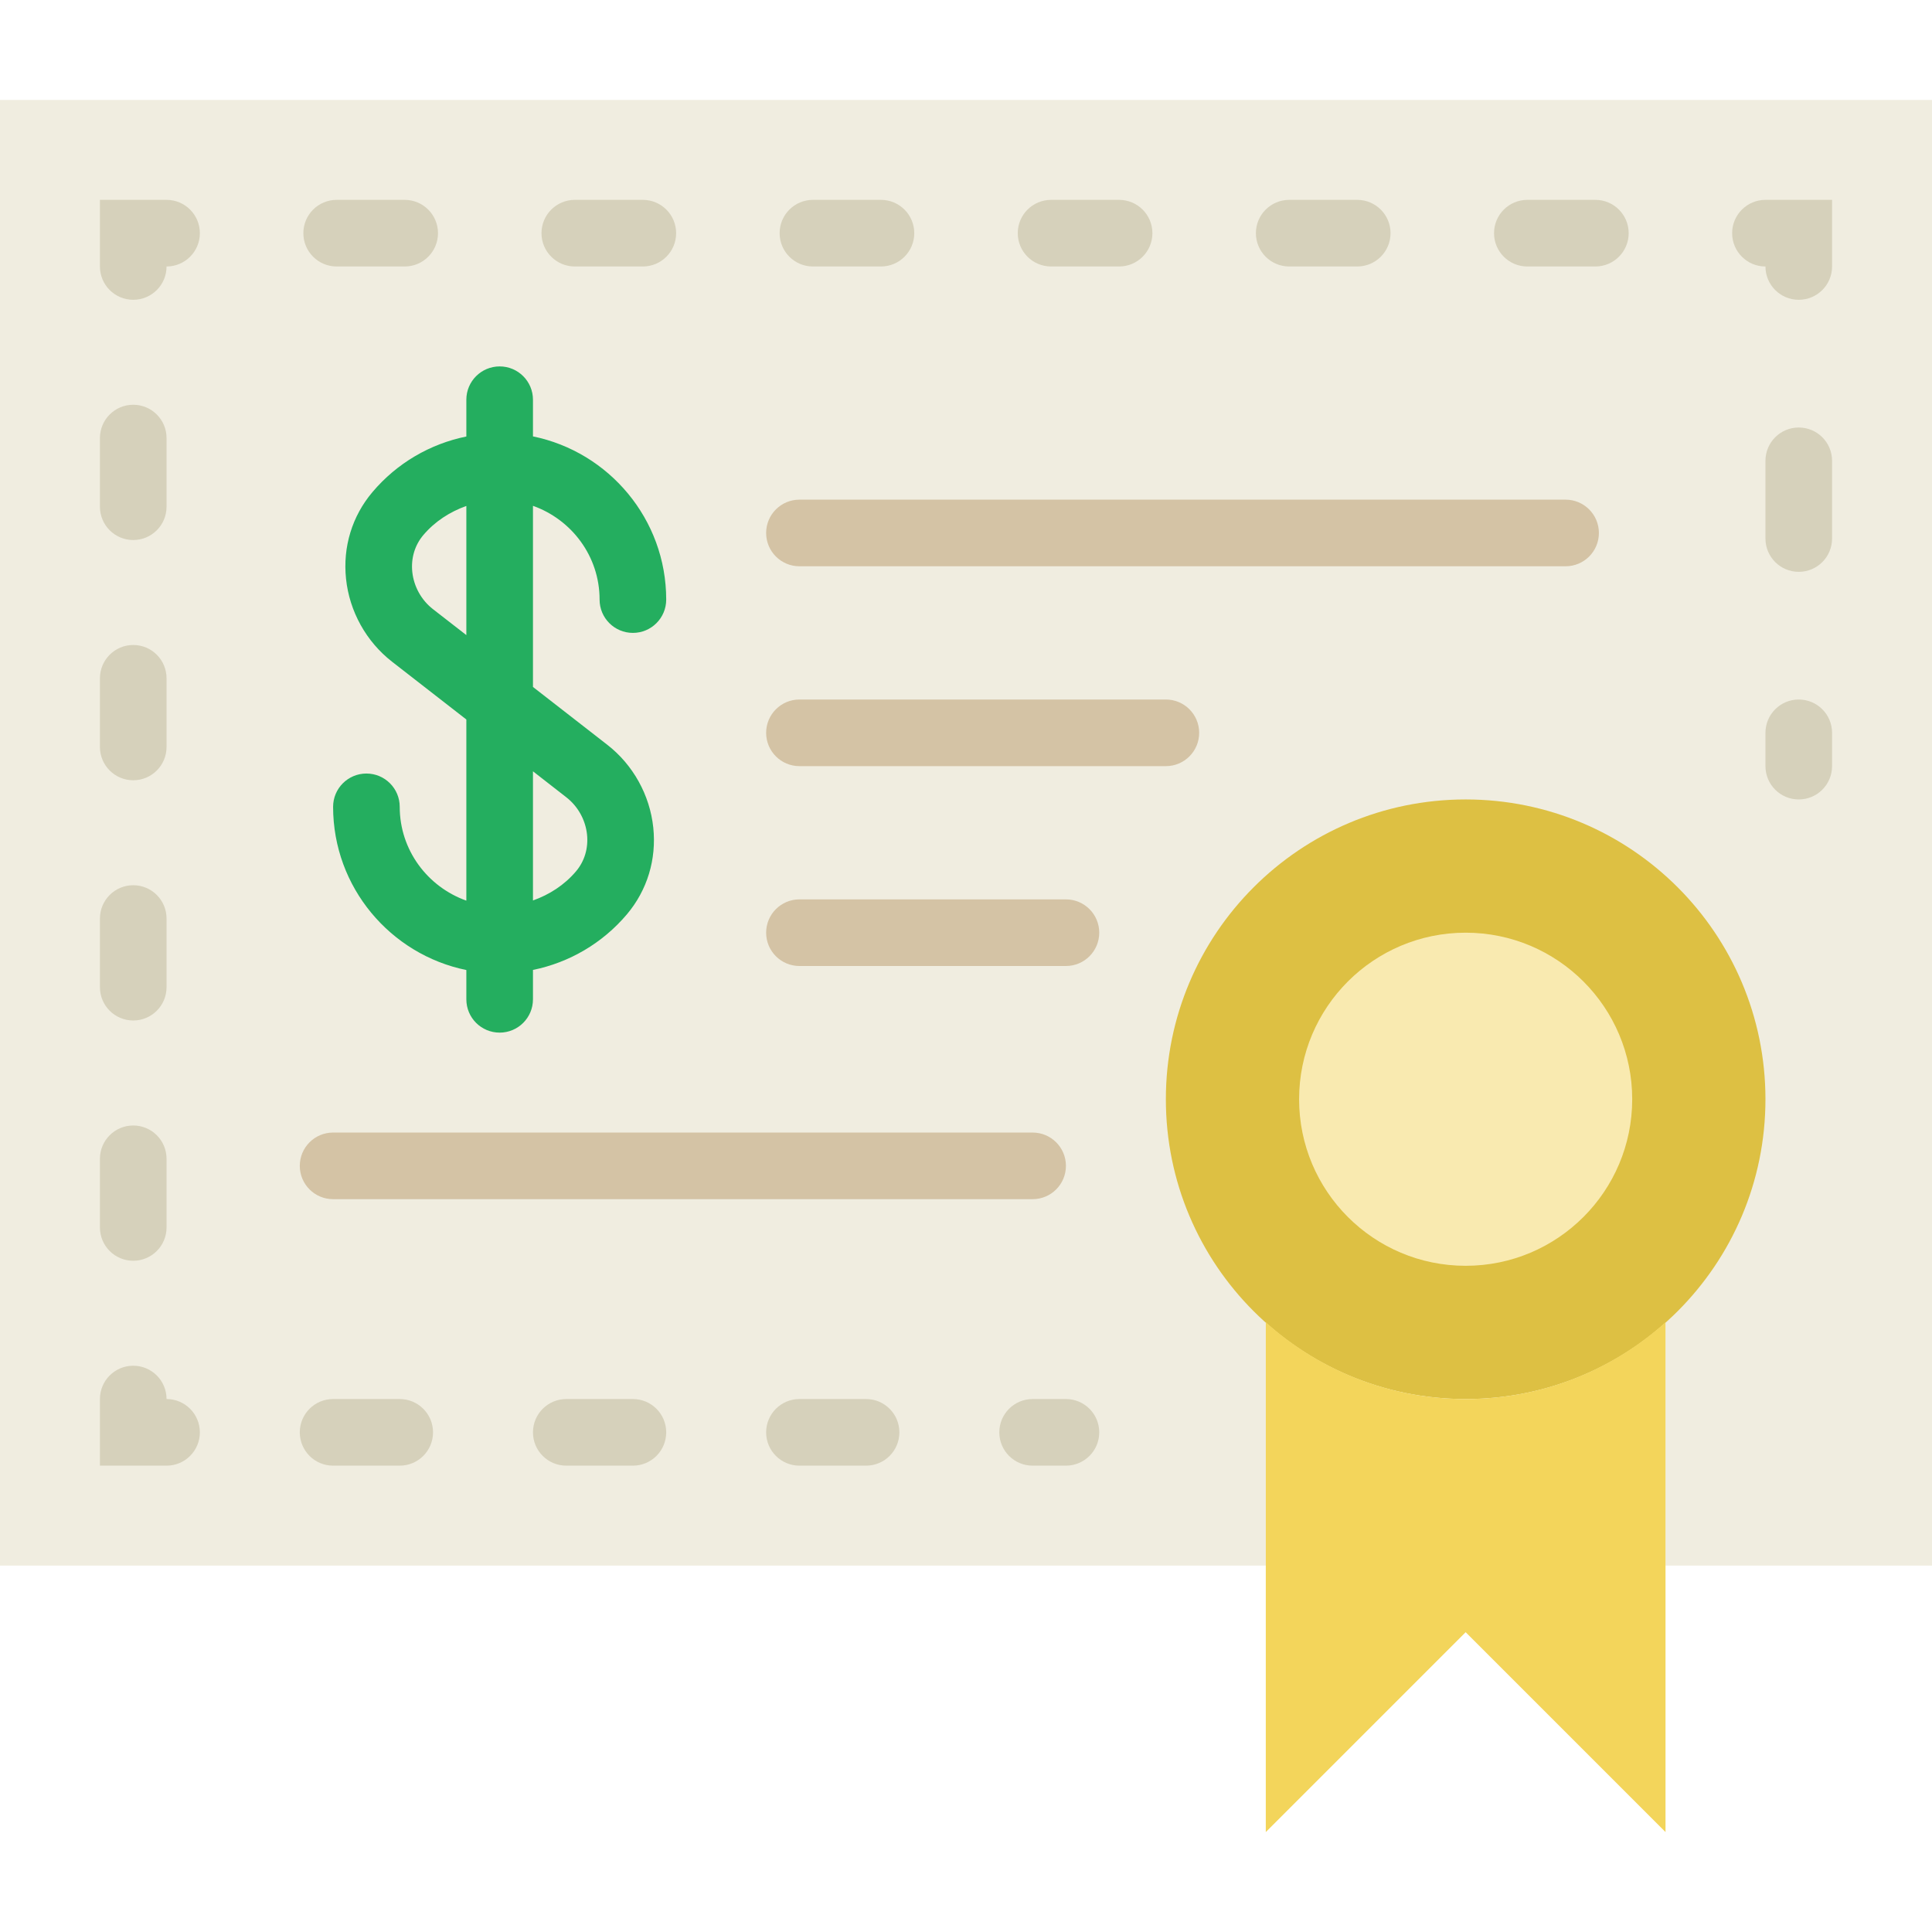
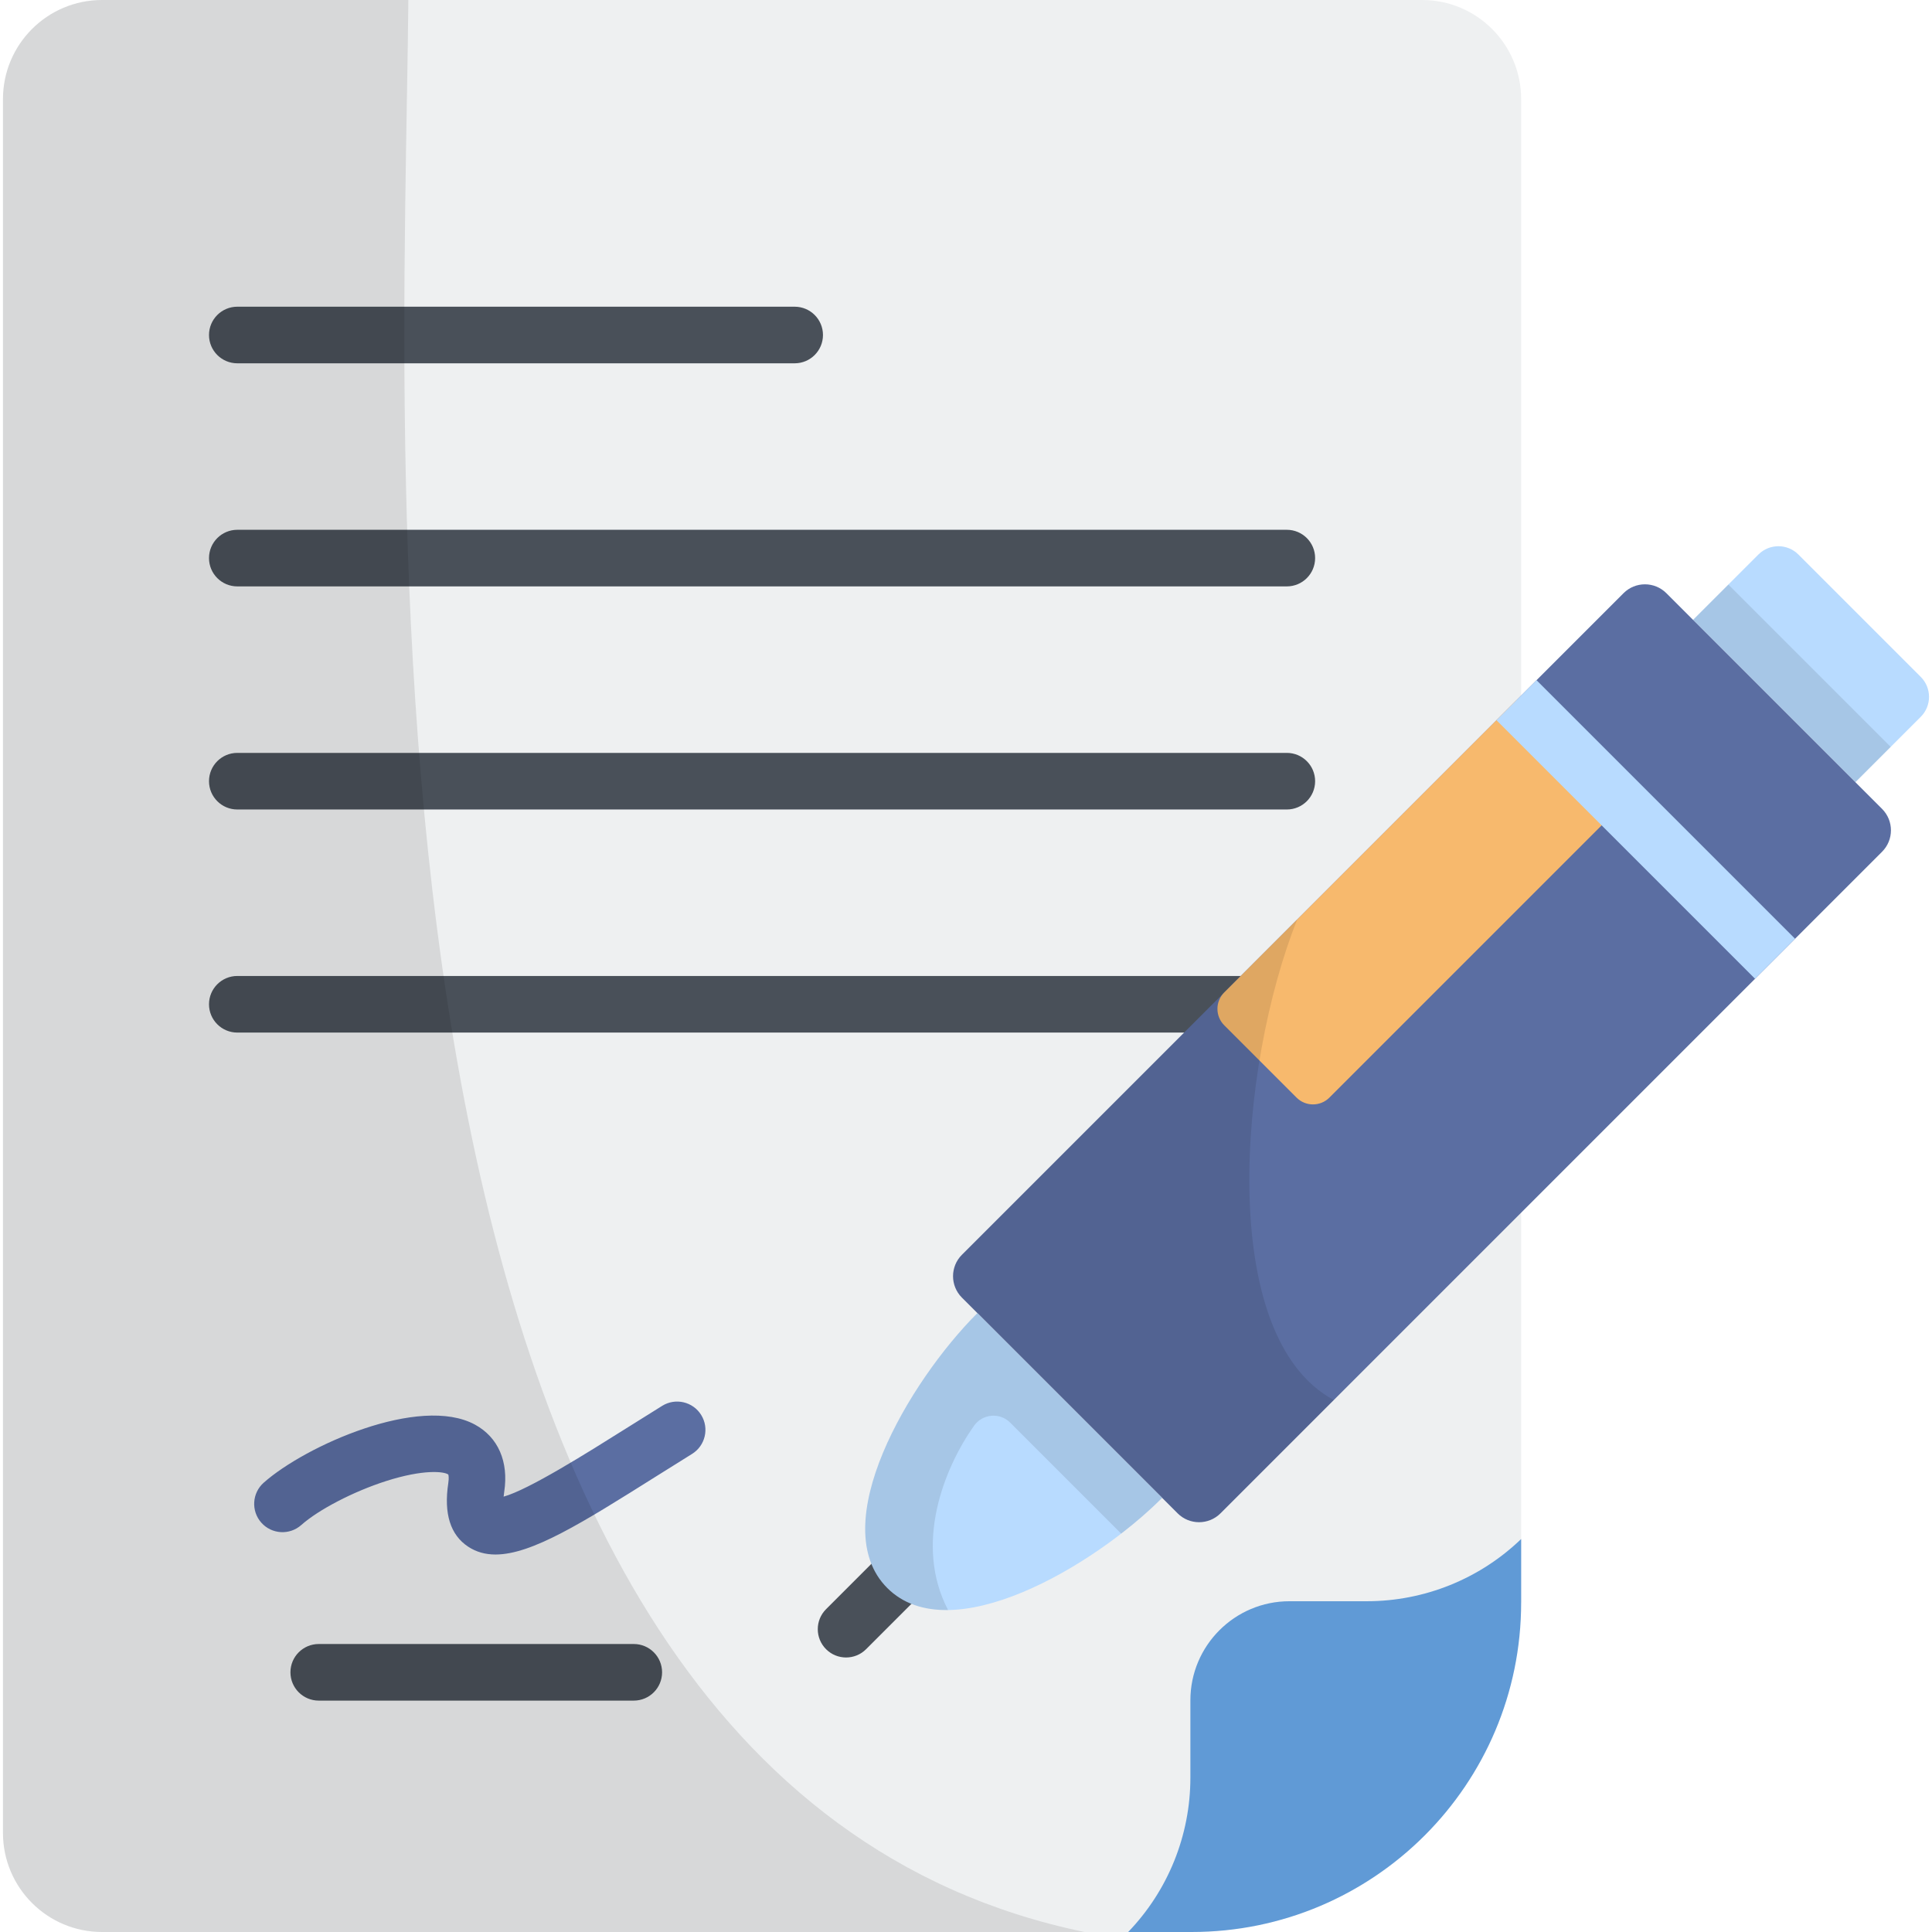
- <svg xmlns="http://www.w3.org/2000/svg" version="1.1" id="Capa_1" x="0px" y="0px" viewBox="0 0 58 58" style="enable-background:new 0 0 58 58;" xml:space="preserve">
+ <svg xmlns="http://www.w3.org/2000/svg" version="1.1" id="Capa_1" x="0px" y="0px" viewBox="0 0 512 512" style="enable-background:new 0 0 512 512;" xml:space="preserve">
+   <path style="fill:#EEF0F1;" d="M315.811,512H27.051c-14.505,0-26.264-11.759-26.264-26.264V26.264C0.787,11.759,12.546,0,27.051,0  h349.807c14.505,0,26.264,11.759,26.264,26.264V424.69L315.811,512z" />
+   <path style="fill:#609AD6;" d="M341.728,424.343h20.497c15.251,0,29.909-5.909,40.896-16.486l0,0v16.832  c0,48.22-39.09,87.31-87.31,87.31h-16.832l0,0c10.577-10.987,16.486-25.645,16.486-40.896v-20.497  C315.465,436.102,327.223,424.343,341.728,424.343z" />
  <g>
-     <path style="fill:#F0EDE0;" d="M0,3v44h38v-7.305C39.593,41.124,41.692,42,44,42s4.407-0.876,6-2.305V47h8V3H0z" />
-     <circle style="fill:#DDC043;" cx="44" cy="33" r="9" />
-     <path style="fill:#F3D55B;" d="M44,42c-2.308,0-4.407-0.876-6-2.305V55l6-6l6,6V39.695C48.407,41.124,46.308,42,44,42z" />
-     <g>
-       <path style="fill:#D6D1BB;" d="M54,24c-0.552,0-1-0.447-1-1v-1c0-0.553,0.448-1,1-1s1,0.447,1,1v1C55,23.553,54.552,24,54,24z" />
-       <path style="fill:#D6D1BB;" d="M54,17.167c-0.552,0-1-0.447-1-1v-2.333c0-0.553,0.448-1,1-1s1,0.447,1,1v2.333    C55,16.72,54.552,17.167,54,17.167z" />
-       <path style="fill:#D6D1BB;" d="M54,9c-0.552,0-1-0.447-1-1c-0.552,0-1-0.447-1-1s0.448-1,1-1h2v2C55,8.553,54.552,9,54,9z" />
-       <path style="fill:#D6D1BB;" d="M47.894,8h-2.042c-0.552,0-1-0.447-1-1s0.448-1,1-1h2.042c0.552,0,1,0.447,1,1S48.446,8,47.894,8z     M40.745,8h-2.042c-0.552,0-1-0.447-1-1s0.448-1,1-1h2.042c0.552,0,1,0.447,1,1S41.297,8,40.745,8z M33.596,8h-2.042    c-0.552,0-1-0.447-1-1s0.448-1,1-1h2.042c0.552,0,1,0.447,1,1S34.148,8,33.596,8z M26.447,8h-2.042c-0.552,0-1-0.447-1-1    s0.448-1,1-1h2.042c0.552,0,1,0.447,1,1S26.999,8,26.447,8z M19.298,8h-2.042c-0.552,0-1-0.447-1-1s0.448-1,1-1h2.042    c0.552,0,1,0.447,1,1S19.85,8,19.298,8z M12.149,8h-2.042c-0.552,0-1-0.447-1-1s0.448-1,1-1h2.042c0.552,0,1,0.447,1,1    S12.701,8,12.149,8z" />
-       <path style="fill:#D6D1BB;" d="M4,9C3.448,9,3,8.553,3,8V6h2c0.552,0,1,0.447,1,1S5.552,8,5,8C5,8.553,4.552,9,4,9z" />
-       <path style="fill:#D6D1BB;" d="M4,37.849c-0.552,0-1-0.447-1-1v-2.061c0-0.553,0.448-1,1-1s1,0.447,1,1v2.061    C5,37.401,4.552,37.849,4,37.849z M4,30.636c-0.552,0-1-0.447-1-1v-2.061c0-0.553,0.448-1,1-1s1,0.447,1,1v2.061    C5,30.188,4.552,30.636,4,30.636z M4,23.424c-0.552,0-1-0.447-1-1v-2.061c0-0.553,0.448-1,1-1s1,0.447,1,1v2.061    C5,22.977,4.552,23.424,4,23.424z M4,16.212c-0.552,0-1-0.447-1-1v-2.061c0-0.553,0.448-1,1-1s1,0.447,1,1v2.061    C5,15.765,4.552,16.212,4,16.212z" />
-       <path style="fill:#D6D1BB;" d="M5,44H3v-2c0-0.553,0.448-1,1-1s1,0.447,1,1c0.552,0,1,0.447,1,1S5.552,44,5,44z" />
-       <path style="fill:#D6D1BB;" d="M26,44h-2c-0.552,0-1-0.447-1-1s0.448-1,1-1h2c0.552,0,1,0.447,1,1S26.552,44,26,44z M19,44h-2    c-0.552,0-1-0.447-1-1s0.448-1,1-1h2c0.552,0,1,0.447,1,1S19.552,44,19,44z M12,44h-2c-0.552,0-1-0.447-1-1s0.448-1,1-1h2    c0.552,0,1,0.447,1,1S12.552,44,12,44z" />
-       <path style="fill:#D6D1BB;" d="M32,44h-1c-0.552,0-1-0.447-1-1s0.448-1,1-1h1c0.552,0,1,0.447,1,1S32.552,44,32,44z" />
-     </g>
-     <path style="fill:#24AE5F;" d="M18,18c0,0.553,0.448,1,1,1s1-0.447,1-1c0-2.414-1.721-4.434-4-4.899V12c0-0.553-0.448-1-1-1   s-1,0.447-1,1v1.104c-1.091,0.222-2.085,0.801-2.818,1.668c-0.611,0.722-0.894,1.646-0.794,2.603   c0.102,0.979,0.606,1.887,1.383,2.491L14,21.6v5.438c-1.161-0.414-2-1.514-2-2.816c0-0.553-0.448-1-1-1s-1,0.447-1,1   c0,2.414,1.721,4.434,4,4.899V30c0,0.553,0.448,1,1,1s1-0.447,1-1v-0.882c1.091-0.222,2.085-0.801,2.819-1.668   c0.611-0.724,0.893-1.648,0.793-2.605c-0.103-0.978-0.606-1.885-1.383-2.488L16,20.623v-5.438C17.161,15.598,18,16.698,18,18z    M17.001,23.935c0.349,0.271,0.576,0.68,0.622,1.118c0.043,0.41-0.075,0.803-0.331,1.105c-0.348,0.411-0.798,0.699-1.292,0.875   v-3.878L17.001,23.935z M12.999,18.288c-0.35-0.272-0.576-0.681-0.622-1.12c-0.042-0.409,0.075-0.801,0.331-1.104   c0.348-0.411,0.798-0.699,1.292-0.875v3.877L12.999,18.288z" />
-     <g>
-       <path style="fill:#D4C3A5;" d="M47,15H24c-0.552,0-1,0.447-1,1s0.448,1,1,1h23c0.552,0,1-0.447,1-1S47.552,15,47,15z" />
-       <path style="fill:#D4C3A5;" d="M35,21H24c-0.552,0-1,0.447-1,1s0.448,1,1,1h11c0.552,0,1-0.447,1-1S35.552,21,35,21z" />
-       <path style="fill:#D4C3A5;" d="M32,27h-8c-0.552,0-1,0.447-1,1s0.448,1,1,1h8c0.552,0,1-0.447,1-1S32.552,27,32,27z" />
-       <path style="fill:#D4C3A5;" d="M31,34H10c-0.552,0-1,0.447-1,1s0.448,1,1,1h21c0.552,0,1-0.447,1-1S31.552,34,31,34z" />
-     </g>
-     <circle style="fill:#F9EAB0;" cx="44" cy="33" r="5" />
+     <path style="fill:#495059;" d="M210.597,96.28H62.888c-4.142,0-7.5-3.357-7.5-7.5s3.358-7.5,7.5-7.5h147.709   c4.142,0,7.5,3.357,7.5,7.5S214.739,96.28,210.597,96.28z" />
+     <path style="fill:#495059;" d="M341.021,155.401H62.888c-4.142,0-7.5-3.357-7.5-7.5s3.358-7.5,7.5-7.5h278.134   c4.143,0,7.5,3.357,7.5,7.5C348.521,152.044,345.164,155.401,341.021,155.401z" />
+     <path style="fill:#495059;" d="M341.021,214.523H62.888c-4.142,0-7.5-3.358-7.5-7.5c0-4.143,3.358-7.5,7.5-7.5h278.134   c4.143,0,7.5,3.357,7.5,7.5C348.521,211.165,345.164,214.523,341.021,214.523z" />
+     <path style="fill:#495059;" d="M341.021,273.643H62.888c-4.142,0-7.5-3.357-7.5-7.5s3.358-7.5,7.5-7.5h278.134   c4.143,0,7.5,3.357,7.5,7.5C348.521,270.285,345.164,273.643,341.021,273.643z" />
  </g>
+   <path style="fill:#B8DBFF;" d="M509.021,179.384l-32.437-32.437c-2.922-2.922-7.659-2.922-10.581,0l-17.326,17.326l43.018,43.018  l17.326-17.326C511.943,187.044,511.943,182.306,509.021,179.384z" />
+   <rect x="444.441" y="174.483" transform="matrix(-0.7071 -0.7071 0.7071 -0.7071 682.5787 644.9332)" style="opacity:0.1;enable-background:new    ;" width="60.836" height="13.233" />
+   <path style="fill:#5B6EA2;" d="M254.923,343.885l57.161,57.161c3.137,3.137,8.223,3.137,11.36,0l175.323-175.323  c3.137-3.137,3.137-8.223,0-11.359l-57.161-57.161c-3.137-3.137-8.223-3.137-11.36,0L254.923,332.526  C251.786,335.662,251.786,340.748,254.923,343.885z" />
+   <path style="fill:#495059;" d="M224.218,439.251c-1.919,0-3.839-0.732-5.303-2.196c-2.929-2.93-2.929-7.678,0-10.607l18.827-18.827  c2.929-2.928,7.678-2.928,10.606,0c2.929,2.93,2.929,7.678,0,10.607l-18.827,18.827  C228.057,438.519,226.137,439.251,224.218,439.251z" />
+   <path style="fill:#B8DBFF;" d="M259.02,347.983c-18.265,18.265-40.509,56.227-23.885,72.851s54.585-5.62,72.851-23.885  L259.02,347.983z" />
+   <path style="opacity:0.1;enable-background:new    ;" d="M259.02,347.983c-18.265,18.265-40.508,56.227-23.885,72.851  c4.22,4.22,9.816,5.931,16.114,5.843c-9.127-17.467-1.076-37.546,6.855-48.808c2.256-3.204,6.832-3.636,9.603-0.865l29.422,29.421  c4.056-3.133,7.743-6.362,10.857-9.476L259.02,347.983z" />
+   <path style="fill:#F7B96D;" d="M324.434,271.709l19.171,19.171c2.401,2.401,6.294,2.401,8.695,0l77.457-77.457l-27.866-27.866  l-77.457,77.457C322.033,265.415,322.033,269.308,324.434,271.709z" />
+   <path style="opacity:0.1;enable-background:new    ;" d="M343.769,243.679l-88.846,88.846c-3.137,3.137-3.137,8.223,0,11.36  l57.161,57.161c3.137,3.137,8.223,3.137,11.359,0l30.031-30.031C322.292,354.238,328.276,282.499,343.769,243.679z" />
+   <rect x="387.698" y="212.316" transform="matrix(-0.7071 -0.7071 0.7071 -0.7071 589.1161 683.6526)" style="fill:#B8DBFF;" width="96.899" height="15" />
+   <path style="fill:#495059;" d="M167.959,450.679H84.47c-4.142,0-7.5-3.357-7.5-7.5s3.358-7.5,7.5-7.5h83.49  c4.142,0,7.5,3.357,7.5,7.5C175.459,447.321,172.102,450.679,167.959,450.679z" />
+   <path style="fill:#5B6EA2;" d="M131.312,411.962c-2.683,0-5.073-0.653-7.22-2.06c-4.737-3.104-6.519-8.771-5.293-16.844  c0.222-1.464,0.059-2.123,0.004-2.289c-1.063-0.816-6.532-1.469-16.54,1.744c-8.603,2.762-17.822,7.546-22.421,11.634  c-3.097,2.751-7.837,2.474-10.588-0.623c-2.752-3.096-2.473-7.836,0.622-10.588c10.983-9.762,41.337-23.355,55.993-15.398  c6.14,3.333,8.968,9.811,7.759,17.772c-0.076,0.501-0.128,0.938-0.161,1.316c6.664-1.866,21.878-11.432,32.361-18.023  c3.153-1.982,6.387-4.016,9.671-6.049c3.522-2.18,8.145-1.092,10.325,2.429c2.18,3.522,1.093,8.145-2.429,10.325  c-3.254,2.015-6.46,4.029-9.584,5.994C154.368,403.528,140.952,411.962,131.312,411.962z" />
+   <path style="opacity:0.1;enable-background:new    ;" d="M27.051,512h260.36C86.815,470.467,107.113,123.802,108.218,0H27.051  C12.546,0,0.787,11.759,0.787,26.264v459.473C0.787,500.241,12.546,512,27.051,512z" />
  <g>
</g>
  <g>
</g>
  <g>
</g>
  <g>
</g>
  <g>
</g>
  <g>
</g>
  <g>
</g>
  <g>
</g>
  <g>
</g>
  <g>
</g>
  <g>
</g>
  <g>
</g>
  <g>
</g>
  <g>
</g>
  <g>
</g>
</svg>
